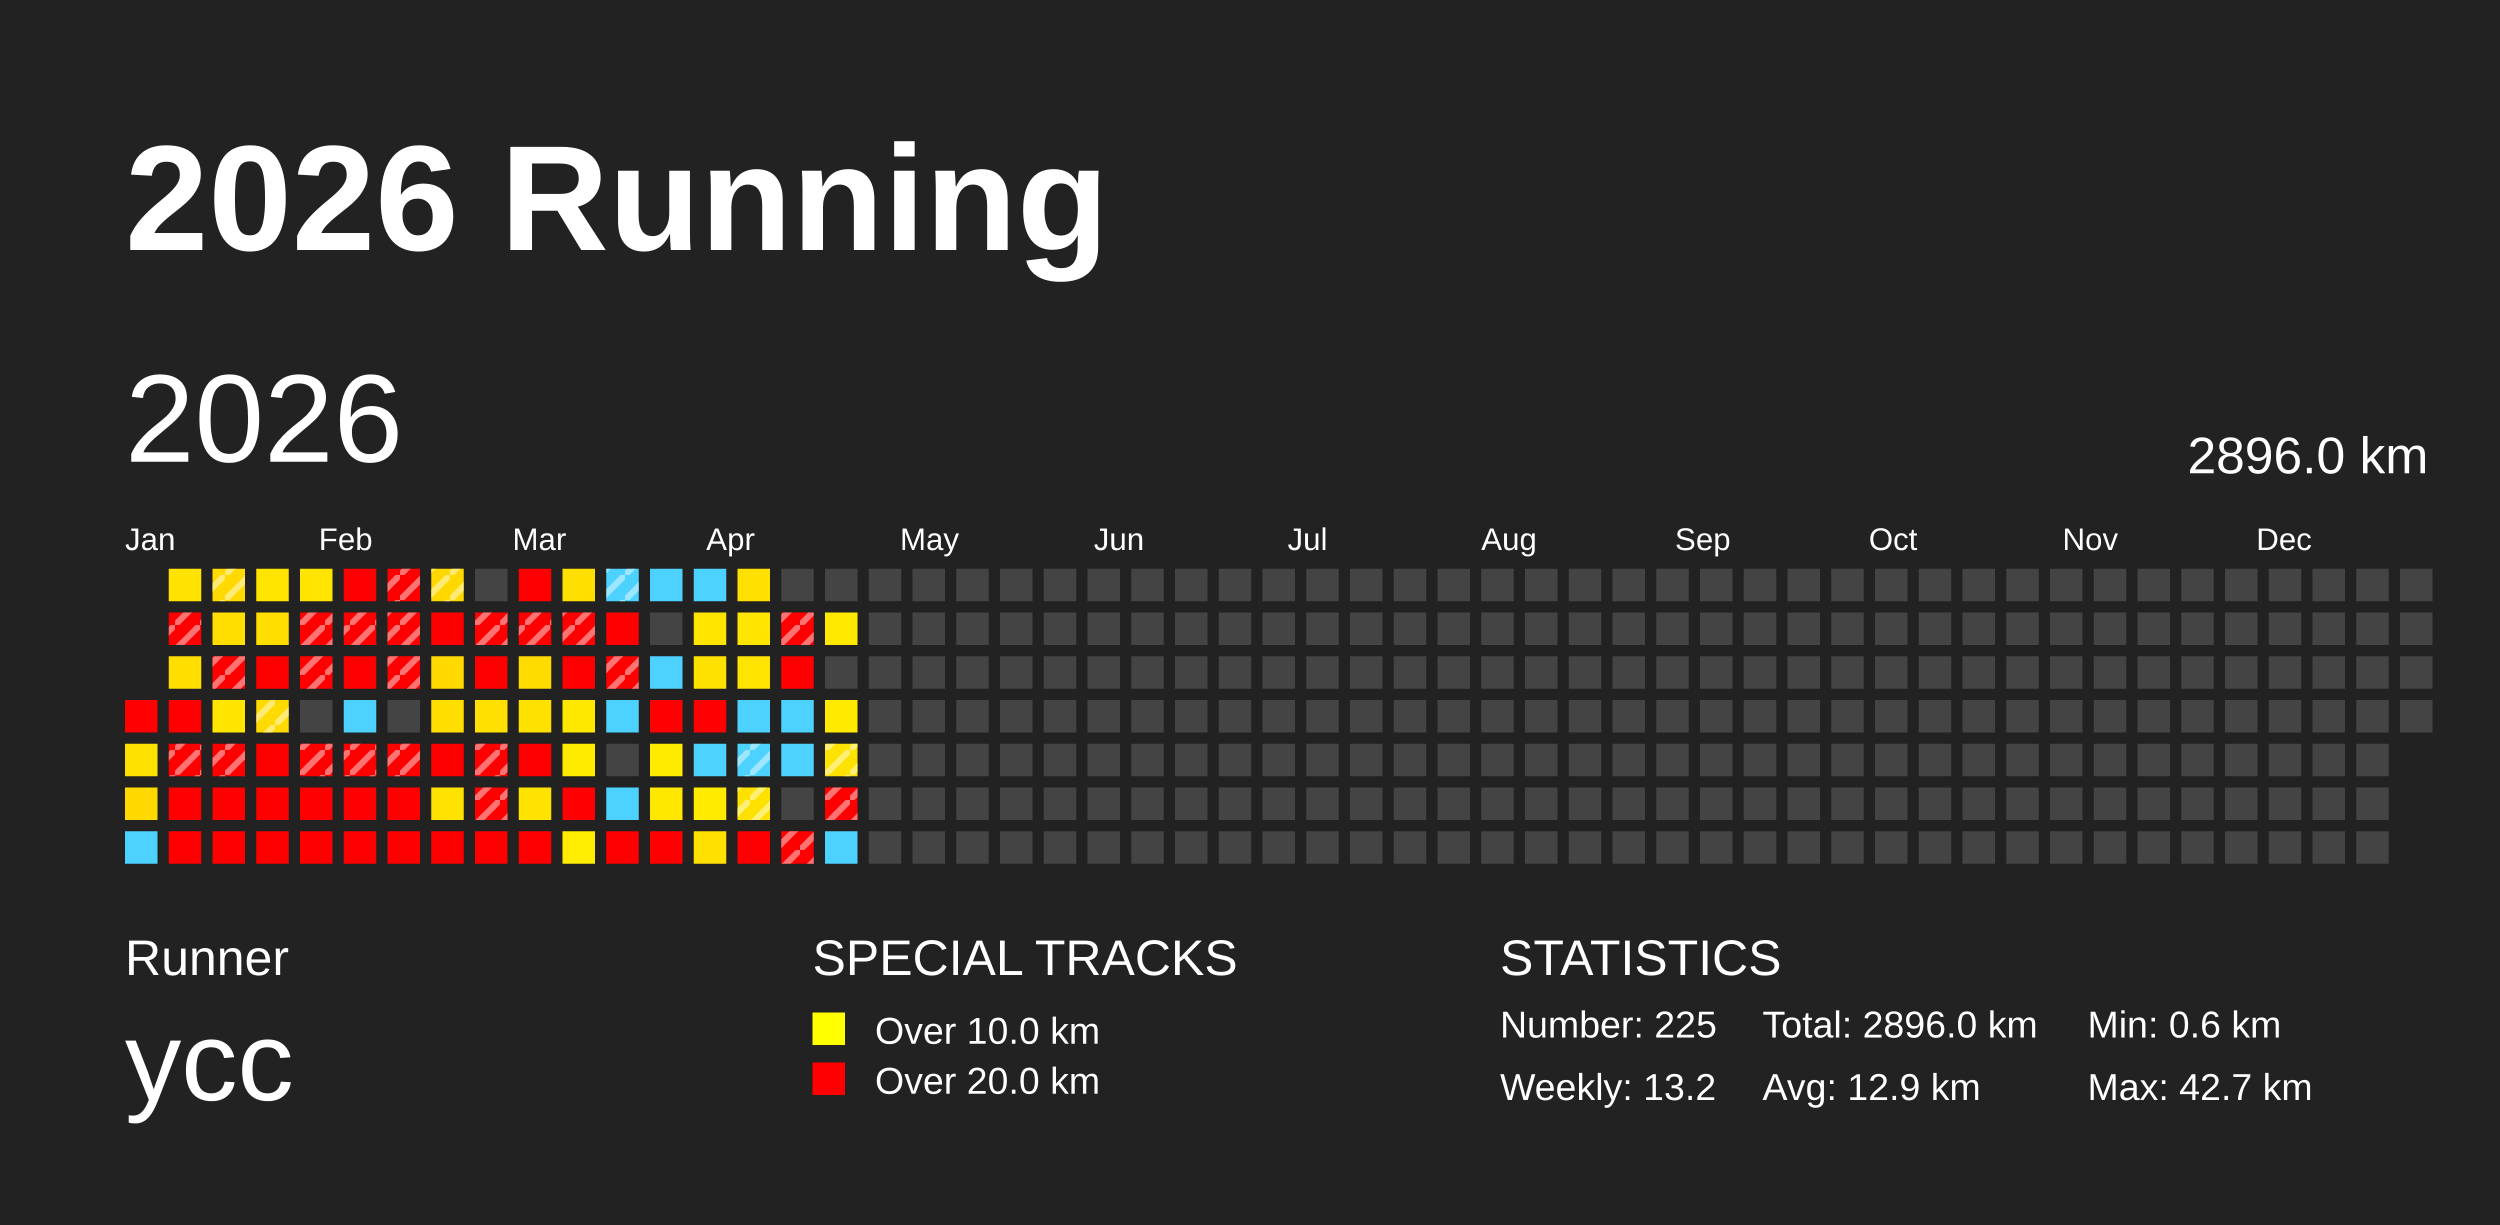
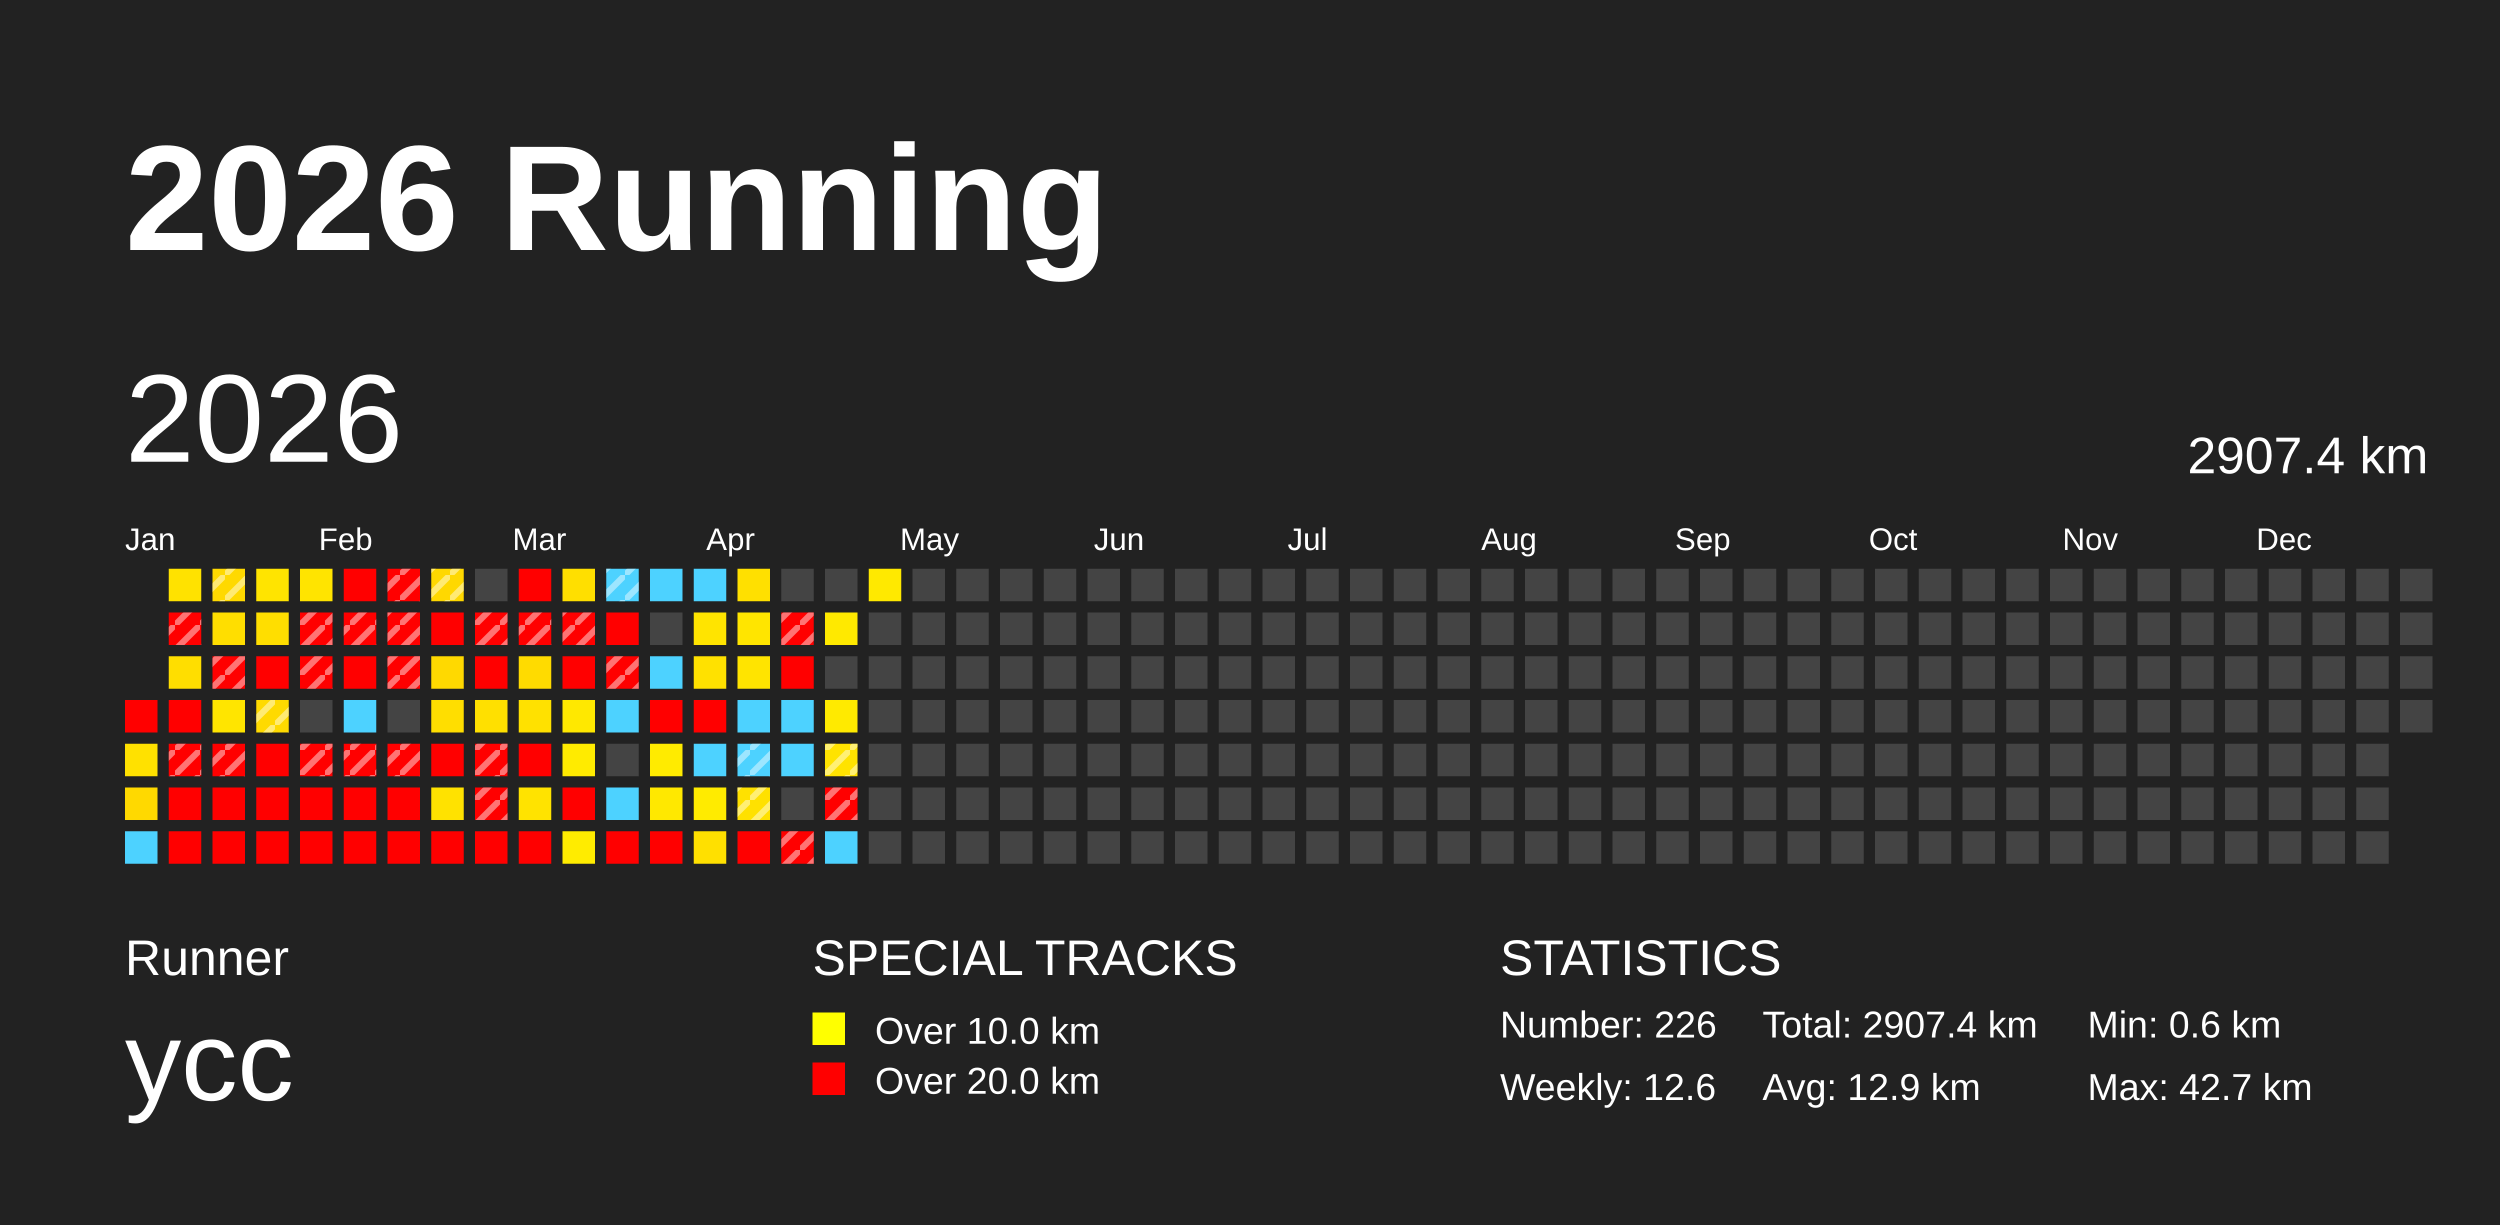
<svg xmlns="http://www.w3.org/2000/svg" baseProfile="full" height="98mm" version="1.1" viewBox="0,0,200,98" width="200mm">
  <defs>
    <pattern height="2" id="indoor-stripe" patternUnits="userSpaceOnUse" width="2">
      <line stroke="white" stroke-opacity="0.45" stroke-width="0.5" x1="0" x2="2" y1="2" y2="0" />
    </pattern>
  </defs>
  <rect fill="#222222" height="98" width="200" x="0" y="0" />
  <text fill="#FFFFFF" style="font-size:12px; font-family:Arial; font-weight:bold;" x="10" y="20">2026 Running</text>
  <text fill="#FFFFFF" style="font-size:4px; font-family:Arial" x="10" y="78">Runner</text>
  <text fill="#FFFFFF" style="font-size:9px; font-family:Arial" x="10" y="88">ycc</text>
  <text fill="#FFFFFF" style="font-size:4px; font-family:Arial" x="65" y="78">SPECIAL TRACKS</text>
  <rect fill="yellow" height="2.6" width="2.6" x="65" y="81" />
  <text fill="#FFFFFF" style="font-size:3px; font-family:Arial" x="70" y="83.5">Over 10.0 km</text>
  <rect fill="red" height="2.6" width="2.6" x="65" y="85" />
  <text fill="#FFFFFF" style="font-size:3px; font-family:Arial" x="70" y="87.5">Over 20.0 km</text>
  <text fill="#FFFFFF" style="font-size:4px; font-family:Arial" x="120" y="78">STATISTICS</text>
-   <text fill="#FFFFFF" style="font-size:3px; font-family:Arial" x="120" y="83">Number: 225</text>
-   <text fill="#FFFFFF" style="font-size:3px; font-family:Arial" x="120" y="88">Weekly: 13.2</text>
-   <text fill="#FFFFFF" style="font-size:3px; font-family:Arial" x="141" y="83">Total: 2896.0 km</text>
+   <text fill="#FFFFFF" style="font-size:3px; font-family:Arial" x="120" y="83">Number: 226</text>
+   <text fill="#FFFFFF" style="font-size:3px; font-family:Arial" x="120" y="88">Weekly: 12.6</text>
+   <text fill="#FFFFFF" style="font-size:3px; font-family:Arial" x="141" y="83">Total: 2907.4 km</text>
  <text fill="#FFFFFF" style="font-size:3px; font-family:Arial" x="141" y="88">Avg: 12.9 km</text>
  <text fill="#FFFFFF" style="font-size:3px; font-family:Arial" x="167" y="83">Min: 0.6 km</text>
  <text fill="#FFFFFF" style="font-size:3px; font-family:Arial" x="167" y="88">Max: 42.7 km</text>
  <text dominant-baseline="hanging" fill="#FFFFFF" style="font-size:10.0px; font-family:Arial;" x="10" y="30">2026</text>
-   <text dominant-baseline="hanging" fill="#FFFFFF" style="font-size:4.125px; font-family:Arial;" x="175" y="35">2896.0 km</text>
+   <text dominant-baseline="hanging" fill="#FFFFFF" style="font-size:4.125px; font-family:Arial;" x="175" y="35">2907.4 km</text>
  <text fill="#FFFFFF" style="font-size:2.5px; font-family:Arial" x="10.0" y="44">Jan</text>
  <text fill="#FFFFFF" style="font-size:2.5px; font-family:Arial" x="25.5" y="44">Feb</text>
  <text fill="#FFFFFF" style="font-size:2.5px; font-family:Arial" x="41.0" y="44">Mar</text>
  <text fill="#FFFFFF" style="font-size:2.5px; font-family:Arial" x="56.5" y="44">Apr</text>
  <text fill="#FFFFFF" style="font-size:2.5px; font-family:Arial" x="72.0" y="44">May</text>
  <text fill="#FFFFFF" style="font-size:2.5px; font-family:Arial" x="87.5" y="44">Jun</text>
  <text fill="#FFFFFF" style="font-size:2.5px; font-family:Arial" x="103.0" y="44">Jul</text>
  <text fill="#FFFFFF" style="font-size:2.5px; font-family:Arial" x="118.5" y="44">Aug</text>
  <text fill="#FFFFFF" style="font-size:2.5px; font-family:Arial" x="134.0" y="44">Sep</text>
  <text fill="#FFFFFF" style="font-size:2.5px; font-family:Arial" x="149.5" y="44">Oct</text>
  <text fill="#FFFFFF" style="font-size:2.5px; font-family:Arial" x="165.0" y="44">Nov</text>
  <text fill="#FFFFFF" style="font-size:2.5px; font-family:Arial" x="180.5" y="44">Dec</text>
  <rect fill="red" height="2.6" width="2.6" x="10.0" y="56.0" />
  <rect fill="#ffe100" height="2.6" width="2.6" x="10.0" y="59.5" />
  <rect fill="#ffd900" height="2.6" width="2.6" x="10.0" y="63.0" />
  <rect fill="#4dd2ff" height="2.6" width="2.6" x="10.0" y="66.5" />
  <rect fill="#ffe200" height="2.6" width="2.6" x="13.5" y="45.5" />
  <rect fill="red" height="2.6" width="2.6" x="13.5" y="49.0" />
  <rect fill="url(#indoor-stripe)" height="2.6" width="2.6" x="13.5" y="49.0" />
  <rect fill="#ffde00" height="2.6" width="2.6" x="13.5" y="52.5" />
  <rect fill="red" height="2.6" width="2.6" x="13.5" y="56.0" />
  <rect fill="red" height="2.6" width="2.6" x="13.5" y="59.5" />
  <rect fill="url(#indoor-stripe)" height="2.6" width="2.6" x="13.5" y="59.5" />
  <rect fill="red" height="2.6" width="2.6" x="13.5" y="63.0" />
  <rect fill="red" height="2.6" width="2.6" x="13.5" y="66.5" />
  <rect fill="#ffd900" height="2.6" width="2.6" x="17.0" y="45.5" />
  <rect fill="url(#indoor-stripe)" height="2.6" width="2.6" x="17.0" y="45.5" />
  <rect fill="#ffde00" height="2.6" width="2.6" x="17.0" y="49.0" />
  <rect fill="red" height="2.6" width="2.6" x="17.0" y="52.5" />
  <rect fill="url(#indoor-stripe)" height="2.6" width="2.6" x="17.0" y="52.5" />
  <rect fill="#ffe500" height="2.6" width="2.6" x="17.0" y="56.0" />
  <rect fill="red" height="2.6" width="2.6" x="17.0" y="59.5" />
  <rect fill="url(#indoor-stripe)" height="2.6" width="2.6" x="17.0" y="59.5" />
  <rect fill="red" height="2.6" width="2.6" x="17.0" y="63.0" />
  <rect fill="red" height="2.6" width="2.6" x="17.0" y="66.5" />
  <rect fill="#ffe400" height="2.6" width="2.6" x="20.5" y="45.5" />
  <rect fill="#ffde00" height="2.6" width="2.6" x="20.5" y="49.0" />
  <rect fill="red" height="2.6" width="2.6" x="20.5" y="52.5" />
  <rect fill="#ffda00" height="2.6" width="2.6" x="20.5" y="56.0" />
  <rect fill="url(#indoor-stripe)" height="2.6" width="2.6" x="20.5" y="56.0" />
  <rect fill="red" height="2.6" width="2.6" x="20.5" y="59.5" />
  <rect fill="red" height="2.6" width="2.6" x="20.5" y="63.0" />
  <rect fill="red" height="2.6" width="2.6" x="20.5" y="66.5" />
  <rect fill="#ffe400" height="2.6" width="2.6" x="24.0" y="45.5" />
  <rect fill="red" height="2.6" width="2.6" x="24.0" y="49.0" />
  <rect fill="url(#indoor-stripe)" height="2.6" width="2.6" x="24.0" y="49.0" />
  <rect fill="red" height="2.6" width="2.6" x="24.0" y="52.5" />
  <rect fill="url(#indoor-stripe)" height="2.6" width="2.6" x="24.0" y="52.5" />
  <rect fill="#444444" height="2.6" width="2.6" x="24.0" y="56.0" />
  <rect fill="red" height="2.6" width="2.6" x="24.0" y="59.5" />
  <rect fill="url(#indoor-stripe)" height="2.6" width="2.6" x="24.0" y="59.5" />
  <rect fill="red" height="2.6" width="2.6" x="24.0" y="63.0" />
  <rect fill="red" height="2.6" width="2.6" x="24.0" y="66.5" />
  <rect fill="red" height="2.6" width="2.6" x="27.5" y="45.5" />
  <rect fill="red" height="2.6" width="2.6" x="27.5" y="49.0" />
  <rect fill="url(#indoor-stripe)" height="2.6" width="2.6" x="27.5" y="49.0" />
  <rect fill="red" height="2.6" width="2.6" x="27.5" y="52.5" />
  <rect fill="#4dd2ff" height="2.6" width="2.6" x="27.5" y="56.0" />
  <rect fill="red" height="2.6" width="2.6" x="27.5" y="59.5" />
  <rect fill="url(#indoor-stripe)" height="2.6" width="2.6" x="27.5" y="59.5" />
  <rect fill="red" height="2.6" width="2.6" x="27.5" y="63.0" />
  <rect fill="red" height="2.6" width="2.6" x="27.5" y="66.5" />
  <rect fill="red" height="2.6" width="2.6" x="31.0" y="45.5" />
  <rect fill="url(#indoor-stripe)" height="2.6" width="2.6" x="31.0" y="45.5" />
  <rect fill="red" height="2.6" width="2.6" x="31.0" y="49.0" />
  <rect fill="url(#indoor-stripe)" height="2.6" width="2.6" x="31.0" y="49.0" />
  <rect fill="red" height="2.6" width="2.6" x="31.0" y="52.5" />
  <rect fill="url(#indoor-stripe)" height="2.6" width="2.6" x="31.0" y="52.5" />
  <rect fill="#444444" height="2.6" width="2.6" x="31.0" y="56.0" />
  <rect fill="red" height="2.6" width="2.6" x="31.0" y="59.5" />
  <rect fill="url(#indoor-stripe)" height="2.6" width="2.6" x="31.0" y="59.5" />
  <rect fill="red" height="2.6" width="2.6" x="31.0" y="63.0" />
  <rect fill="red" height="2.6" width="2.6" x="31.0" y="66.5" />
  <rect fill="#ffd800" height="2.6" width="2.6" x="34.5" y="45.5" />
  <rect fill="url(#indoor-stripe)" height="2.6" width="2.6" x="34.5" y="45.5" />
  <rect fill="red" height="2.6" width="2.6" x="34.5" y="49.0" />
  <rect fill="#ffd900" height="2.6" width="2.6" x="34.5" y="52.5" />
  <rect fill="#ffde00" height="2.6" width="2.6" x="34.5" y="56.0" />
  <rect fill="red" height="2.6" width="2.6" x="34.5" y="59.5" />
  <rect fill="#ffe200" height="2.6" width="2.6" x="34.5" y="63.0" />
  <rect fill="red" height="2.6" width="2.6" x="34.5" y="66.5" />
  <rect fill="#444444" height="2.6" width="2.6" x="38.0" y="45.5" />
  <rect fill="red" height="2.6" width="2.6" x="38.0" y="49.0" />
  <rect fill="url(#indoor-stripe)" height="2.6" width="2.6" x="38.0" y="49.0" />
  <rect fill="red" height="2.6" width="2.6" x="38.0" y="52.5" />
  <rect fill="#ffe000" height="2.6" width="2.6" x="38.0" y="56.0" />
  <rect fill="red" height="2.6" width="2.6" x="38.0" y="59.5" />
  <rect fill="url(#indoor-stripe)" height="2.6" width="2.6" x="38.0" y="59.5" />
  <rect fill="red" height="2.6" width="2.6" x="38.0" y="63.0" />
  <rect fill="url(#indoor-stripe)" height="2.6" width="2.6" x="38.0" y="63.0" />
  <rect fill="red" height="2.6" width="2.6" x="38.0" y="66.5" />
  <rect fill="red" height="2.6" width="2.6" x="41.5" y="45.5" />
  <rect fill="red" height="2.6" width="2.6" x="41.5" y="49.0" />
  <rect fill="url(#indoor-stripe)" height="2.6" width="2.6" x="41.5" y="49.0" />
  <rect fill="#ffdb00" height="2.6" width="2.6" x="41.5" y="52.5" />
  <rect fill="#ffe100" height="2.6" width="2.6" x="41.5" y="56.0" />
  <rect fill="red" height="2.6" width="2.6" x="41.5" y="59.5" />
  <rect fill="#ffe300" height="2.6" width="2.6" x="41.5" y="63.0" />
  <rect fill="red" height="2.6" width="2.6" x="41.5" y="66.5" />
  <rect fill="#ffdf00" height="2.6" width="2.6" x="45.0" y="45.5" />
  <rect fill="red" height="2.6" width="2.6" x="45.0" y="49.0" />
  <rect fill="url(#indoor-stripe)" height="2.6" width="2.6" x="45.0" y="49.0" />
  <rect fill="red" height="2.6" width="2.6" x="45.0" y="52.5" />
  <rect fill="#ffe800" height="2.6" width="2.6" x="45.0" y="56.0" />
  <rect fill="#ffeb00" height="2.6" width="2.6" x="45.0" y="59.5" />
  <rect fill="red" height="2.6" width="2.6" x="45.0" y="63.0" />
  <rect fill="#ffec00" height="2.6" width="2.6" x="45.0" y="66.5" />
  <rect fill="#4dd2ff" height="2.6" width="2.6" x="48.5" y="45.5" />
  <rect fill="url(#indoor-stripe)" height="2.6" width="2.6" x="48.5" y="45.5" />
  <rect fill="red" height="2.6" width="2.6" x="48.5" y="49.0" />
  <rect fill="red" height="2.6" width="2.6" x="48.5" y="52.5" />
  <rect fill="url(#indoor-stripe)" height="2.6" width="2.6" x="48.5" y="52.5" />
  <rect fill="#4dd2ff" height="2.6" width="2.6" x="48.5" y="56.0" />
  <rect fill="#444444" height="2.6" width="2.6" x="48.5" y="59.5" />
  <rect fill="#4dd2ff" height="2.6" width="2.6" x="48.5" y="63.0" />
  <rect fill="red" height="2.6" width="2.6" x="48.5" y="66.5" />
  <rect fill="#4dd2ff" height="2.6" width="2.6" x="52.0" y="45.5" />
  <rect fill="#444444" height="2.6" width="2.6" x="52.0" y="49.0" />
  <rect fill="#4dd2ff" height="2.6" width="2.6" x="52.0" y="52.5" />
  <rect fill="red" height="2.6" width="2.6" x="52.0" y="56.0" />
  <rect fill="#ffeb00" height="2.6" width="2.6" x="52.0" y="59.5" />
  <rect fill="#ffe800" height="2.6" width="2.6" x="52.0" y="63.0" />
  <rect fill="red" height="2.6" width="2.6" x="52.0" y="66.5" />
  <rect fill="#4dd2ff" height="2.6" width="2.6" x="55.5" y="45.5" />
  <rect fill="#ffe400" height="2.6" width="2.6" x="55.5" y="49.0" />
  <rect fill="#ffe100" height="2.6" width="2.6" x="55.5" y="52.5" />
  <rect fill="red" height="2.6" width="2.6" x="55.5" y="56.0" />
  <rect fill="#4dd2ff" height="2.6" width="2.6" x="55.5" y="59.5" />
  <rect fill="#ffeb00" height="2.6" width="2.6" x="55.5" y="63.0" />
  <rect fill="#ffe000" height="2.6" width="2.6" x="55.5" y="66.5" />
  <rect fill="#ffe000" height="2.6" width="2.6" x="59.0" y="45.5" />
  <rect fill="#ffe500" height="2.6" width="2.6" x="59.0" y="49.0" />
  <rect fill="#ffe400" height="2.6" width="2.6" x="59.0" y="52.5" />
  <rect fill="#4dd2ff" height="2.6" width="2.6" x="59.0" y="56.0" />
  <rect fill="#4dd2ff" height="2.6" width="2.6" x="59.0" y="59.5" />
  <rect fill="url(#indoor-stripe)" height="2.6" width="2.6" x="59.0" y="59.5" />
  <rect fill="#ffe100" height="2.6" width="2.6" x="59.0" y="63.0" />
  <rect fill="url(#indoor-stripe)" height="2.6" width="2.6" x="59.0" y="63.0" />
  <rect fill="red" height="2.6" width="2.6" x="59.0" y="66.5" />
  <rect fill="#444444" height="2.6" width="2.6" x="62.5" y="45.5" />
  <rect fill="red" height="2.6" width="2.6" x="62.5" y="49.0" />
  <rect fill="url(#indoor-stripe)" height="2.6" width="2.6" x="62.5" y="49.0" />
  <rect fill="red" height="2.6" width="2.6" x="62.5" y="52.5" />
  <rect fill="#4dd2ff" height="2.6" width="2.6" x="62.5" y="56.0" />
  <rect fill="#4dd2ff" height="2.6" width="2.6" x="62.5" y="59.5" />
  <rect fill="#444444" height="2.6" width="2.6" x="62.5" y="63.0" />
  <rect fill="red" height="2.6" width="2.6" x="62.5" y="66.5" />
  <rect fill="url(#indoor-stripe)" height="2.6" width="2.6" x="62.5" y="66.5" />
  <rect fill="#444444" height="2.6" width="2.6" x="66.0" y="45.5" />
  <rect fill="#ffe900" height="2.6" width="2.6" x="66.0" y="49.0" />
  <rect fill="#444444" height="2.6" width="2.6" x="66.0" y="52.5" />
  <rect fill="#ffea00" height="2.6" width="2.6" x="66.0" y="56.0" />
  <rect fill="#ffe300" height="2.6" width="2.6" x="66.0" y="59.5" />
  <rect fill="url(#indoor-stripe)" height="2.6" width="2.6" x="66.0" y="59.5" />
  <rect fill="red" height="2.6" width="2.6" x="66.0" y="63.0" />
  <rect fill="url(#indoor-stripe)" height="2.6" width="2.6" x="66.0" y="63.0" />
  <rect fill="#4dd2ff" height="2.6" width="2.6" x="66.0" y="66.5" />
-   <rect fill="#444444" height="2.6" width="2.6" x="69.5" y="45.5" />
+   <rect fill="#ffe900" height="2.6" width="2.6" x="69.5" y="45.5" />
  <rect fill="#444444" height="2.6" width="2.6" x="69.5" y="49.0" />
  <rect fill="#444444" height="2.6" width="2.6" x="69.5" y="52.5" />
  <rect fill="#444444" height="2.6" width="2.6" x="69.5" y="56.0" />
  <rect fill="#444444" height="2.6" width="2.6" x="69.5" y="59.5" />
  <rect fill="#444444" height="2.6" width="2.6" x="69.5" y="63.0" />
  <rect fill="#444444" height="2.6" width="2.6" x="69.5" y="66.5" />
  <rect fill="#444444" height="2.6" width="2.6" x="73.0" y="45.5" />
  <rect fill="#444444" height="2.6" width="2.6" x="73.0" y="49.0" />
  <rect fill="#444444" height="2.6" width="2.6" x="73.0" y="52.5" />
  <rect fill="#444444" height="2.6" width="2.6" x="73.0" y="56.0" />
  <rect fill="#444444" height="2.6" width="2.6" x="73.0" y="59.5" />
  <rect fill="#444444" height="2.6" width="2.6" x="73.0" y="63.0" />
  <rect fill="#444444" height="2.6" width="2.6" x="73.0" y="66.5" />
  <rect fill="#444444" height="2.6" width="2.6" x="76.5" y="45.5" />
  <rect fill="#444444" height="2.6" width="2.6" x="76.5" y="49.0" />
  <rect fill="#444444" height="2.6" width="2.6" x="76.5" y="52.5" />
  <rect fill="#444444" height="2.6" width="2.6" x="76.5" y="56.0" />
  <rect fill="#444444" height="2.6" width="2.6" x="76.5" y="59.5" />
  <rect fill="#444444" height="2.6" width="2.6" x="76.5" y="63.0" />
  <rect fill="#444444" height="2.6" width="2.6" x="76.5" y="66.5" />
  <rect fill="#444444" height="2.6" width="2.6" x="80.0" y="45.5" />
  <rect fill="#444444" height="2.6" width="2.6" x="80.0" y="49.0" />
  <rect fill="#444444" height="2.6" width="2.6" x="80.0" y="52.5" />
  <rect fill="#444444" height="2.6" width="2.6" x="80.0" y="56.0" />
  <rect fill="#444444" height="2.6" width="2.6" x="80.0" y="59.5" />
  <rect fill="#444444" height="2.6" width="2.6" x="80.0" y="63.0" />
  <rect fill="#444444" height="2.6" width="2.6" x="80.0" y="66.5" />
  <rect fill="#444444" height="2.6" width="2.6" x="83.5" y="45.5" />
  <rect fill="#444444" height="2.6" width="2.6" x="83.5" y="49.0" />
  <rect fill="#444444" height="2.6" width="2.6" x="83.5" y="52.5" />
  <rect fill="#444444" height="2.6" width="2.6" x="83.5" y="56.0" />
  <rect fill="#444444" height="2.6" width="2.6" x="83.5" y="59.5" />
  <rect fill="#444444" height="2.6" width="2.6" x="83.5" y="63.0" />
  <rect fill="#444444" height="2.6" width="2.6" x="83.5" y="66.5" />
  <rect fill="#444444" height="2.6" width="2.6" x="87.0" y="45.5" />
  <rect fill="#444444" height="2.6" width="2.6" x="87.0" y="49.0" />
  <rect fill="#444444" height="2.6" width="2.6" x="87.0" y="52.5" />
  <rect fill="#444444" height="2.6" width="2.6" x="87.0" y="56.0" />
  <rect fill="#444444" height="2.6" width="2.6" x="87.0" y="59.5" />
  <rect fill="#444444" height="2.6" width="2.6" x="87.0" y="63.0" />
  <rect fill="#444444" height="2.6" width="2.6" x="87.0" y="66.5" />
  <rect fill="#444444" height="2.6" width="2.6" x="90.5" y="45.5" />
  <rect fill="#444444" height="2.6" width="2.6" x="90.5" y="49.0" />
  <rect fill="#444444" height="2.6" width="2.6" x="90.5" y="52.5" />
  <rect fill="#444444" height="2.6" width="2.6" x="90.5" y="56.0" />
  <rect fill="#444444" height="2.6" width="2.6" x="90.5" y="59.5" />
  <rect fill="#444444" height="2.6" width="2.6" x="90.5" y="63.0" />
  <rect fill="#444444" height="2.6" width="2.6" x="90.5" y="66.5" />
  <rect fill="#444444" height="2.6" width="2.6" x="94.0" y="45.5" />
  <rect fill="#444444" height="2.6" width="2.6" x="94.0" y="49.0" />
  <rect fill="#444444" height="2.6" width="2.6" x="94.0" y="52.5" />
  <rect fill="#444444" height="2.6" width="2.6" x="94.0" y="56.0" />
  <rect fill="#444444" height="2.6" width="2.6" x="94.0" y="59.5" />
  <rect fill="#444444" height="2.6" width="2.6" x="94.0" y="63.0" />
  <rect fill="#444444" height="2.6" width="2.6" x="94.0" y="66.5" />
  <rect fill="#444444" height="2.6" width="2.6" x="97.5" y="45.5" />
  <rect fill="#444444" height="2.6" width="2.6" x="97.5" y="49.0" />
  <rect fill="#444444" height="2.6" width="2.6" x="97.5" y="52.5" />
  <rect fill="#444444" height="2.6" width="2.6" x="97.5" y="56.0" />
  <rect fill="#444444" height="2.6" width="2.6" x="97.5" y="59.5" />
  <rect fill="#444444" height="2.6" width="2.6" x="97.5" y="63.0" />
  <rect fill="#444444" height="2.6" width="2.6" x="97.5" y="66.5" />
  <rect fill="#444444" height="2.6" width="2.6" x="101.0" y="45.5" />
  <rect fill="#444444" height="2.6" width="2.6" x="101.0" y="49.0" />
  <rect fill="#444444" height="2.6" width="2.6" x="101.0" y="52.5" />
  <rect fill="#444444" height="2.6" width="2.6" x="101.0" y="56.0" />
  <rect fill="#444444" height="2.6" width="2.6" x="101.0" y="59.5" />
  <rect fill="#444444" height="2.6" width="2.6" x="101.0" y="63.0" />
  <rect fill="#444444" height="2.6" width="2.6" x="101.0" y="66.5" />
  <rect fill="#444444" height="2.6" width="2.6" x="104.5" y="45.5" />
  <rect fill="#444444" height="2.6" width="2.6" x="104.5" y="49.0" />
  <rect fill="#444444" height="2.6" width="2.6" x="104.5" y="52.5" />
  <rect fill="#444444" height="2.6" width="2.6" x="104.5" y="56.0" />
  <rect fill="#444444" height="2.6" width="2.6" x="104.5" y="59.5" />
  <rect fill="#444444" height="2.6" width="2.6" x="104.5" y="63.0" />
  <rect fill="#444444" height="2.6" width="2.6" x="104.5" y="66.5" />
  <rect fill="#444444" height="2.6" width="2.6" x="108.0" y="45.5" />
  <rect fill="#444444" height="2.6" width="2.6" x="108.0" y="49.0" />
  <rect fill="#444444" height="2.6" width="2.6" x="108.0" y="52.5" />
  <rect fill="#444444" height="2.6" width="2.6" x="108.0" y="56.0" />
  <rect fill="#444444" height="2.6" width="2.6" x="108.0" y="59.5" />
  <rect fill="#444444" height="2.6" width="2.6" x="108.0" y="63.0" />
  <rect fill="#444444" height="2.6" width="2.6" x="108.0" y="66.5" />
  <rect fill="#444444" height="2.6" width="2.6" x="111.5" y="45.5" />
  <rect fill="#444444" height="2.6" width="2.6" x="111.5" y="49.0" />
  <rect fill="#444444" height="2.6" width="2.6" x="111.5" y="52.5" />
  <rect fill="#444444" height="2.6" width="2.6" x="111.5" y="56.0" />
  <rect fill="#444444" height="2.6" width="2.6" x="111.5" y="59.5" />
  <rect fill="#444444" height="2.6" width="2.6" x="111.5" y="63.0" />
  <rect fill="#444444" height="2.6" width="2.6" x="111.5" y="66.5" />
  <rect fill="#444444" height="2.6" width="2.6" x="115.0" y="45.5" />
  <rect fill="#444444" height="2.6" width="2.6" x="115.0" y="49.0" />
  <rect fill="#444444" height="2.6" width="2.6" x="115.0" y="52.5" />
  <rect fill="#444444" height="2.6" width="2.6" x="115.0" y="56.0" />
  <rect fill="#444444" height="2.6" width="2.6" x="115.0" y="59.5" />
  <rect fill="#444444" height="2.6" width="2.6" x="115.0" y="63.0" />
  <rect fill="#444444" height="2.6" width="2.6" x="115.0" y="66.5" />
  <rect fill="#444444" height="2.6" width="2.6" x="118.5" y="45.5" />
  <rect fill="#444444" height="2.6" width="2.6" x="118.5" y="49.0" />
  <rect fill="#444444" height="2.6" width="2.6" x="118.5" y="52.5" />
  <rect fill="#444444" height="2.6" width="2.6" x="118.5" y="56.0" />
  <rect fill="#444444" height="2.6" width="2.6" x="118.5" y="59.5" />
  <rect fill="#444444" height="2.6" width="2.6" x="118.5" y="63.0" />
  <rect fill="#444444" height="2.6" width="2.6" x="118.5" y="66.5" />
  <rect fill="#444444" height="2.6" width="2.6" x="122.0" y="45.5" />
  <rect fill="#444444" height="2.6" width="2.6" x="122.0" y="49.0" />
  <rect fill="#444444" height="2.6" width="2.6" x="122.0" y="52.5" />
  <rect fill="#444444" height="2.6" width="2.6" x="122.0" y="56.0" />
  <rect fill="#444444" height="2.6" width="2.6" x="122.0" y="59.5" />
  <rect fill="#444444" height="2.6" width="2.6" x="122.0" y="63.0" />
  <rect fill="#444444" height="2.6" width="2.6" x="122.0" y="66.5" />
  <rect fill="#444444" height="2.6" width="2.6" x="125.5" y="45.5" />
  <rect fill="#444444" height="2.6" width="2.6" x="125.5" y="49.0" />
  <rect fill="#444444" height="2.6" width="2.6" x="125.5" y="52.5" />
  <rect fill="#444444" height="2.6" width="2.6" x="125.5" y="56.0" />
  <rect fill="#444444" height="2.6" width="2.6" x="125.5" y="59.5" />
  <rect fill="#444444" height="2.6" width="2.6" x="125.5" y="63.0" />
  <rect fill="#444444" height="2.6" width="2.6" x="125.5" y="66.5" />
  <rect fill="#444444" height="2.6" width="2.6" x="129.0" y="45.5" />
  <rect fill="#444444" height="2.6" width="2.6" x="129.0" y="49.0" />
  <rect fill="#444444" height="2.6" width="2.6" x="129.0" y="52.5" />
  <rect fill="#444444" height="2.6" width="2.6" x="129.0" y="56.0" />
  <rect fill="#444444" height="2.6" width="2.6" x="129.0" y="59.5" />
  <rect fill="#444444" height="2.6" width="2.6" x="129.0" y="63.0" />
  <rect fill="#444444" height="2.6" width="2.6" x="129.0" y="66.5" />
  <rect fill="#444444" height="2.6" width="2.6" x="132.5" y="45.5" />
  <rect fill="#444444" height="2.6" width="2.6" x="132.5" y="49.0" />
  <rect fill="#444444" height="2.6" width="2.6" x="132.5" y="52.5" />
  <rect fill="#444444" height="2.6" width="2.6" x="132.5" y="56.0" />
  <rect fill="#444444" height="2.6" width="2.6" x="132.5" y="59.5" />
  <rect fill="#444444" height="2.6" width="2.6" x="132.5" y="63.0" />
  <rect fill="#444444" height="2.6" width="2.6" x="132.5" y="66.5" />
  <rect fill="#444444" height="2.6" width="2.6" x="136.0" y="45.5" />
  <rect fill="#444444" height="2.6" width="2.6" x="136.0" y="49.0" />
  <rect fill="#444444" height="2.6" width="2.6" x="136.0" y="52.5" />
  <rect fill="#444444" height="2.6" width="2.6" x="136.0" y="56.0" />
  <rect fill="#444444" height="2.6" width="2.6" x="136.0" y="59.5" />
  <rect fill="#444444" height="2.6" width="2.6" x="136.0" y="63.0" />
  <rect fill="#444444" height="2.6" width="2.6" x="136.0" y="66.5" />
  <rect fill="#444444" height="2.6" width="2.6" x="139.5" y="45.5" />
  <rect fill="#444444" height="2.6" width="2.6" x="139.5" y="49.0" />
  <rect fill="#444444" height="2.6" width="2.6" x="139.5" y="52.5" />
  <rect fill="#444444" height="2.6" width="2.6" x="139.5" y="56.0" />
  <rect fill="#444444" height="2.6" width="2.6" x="139.5" y="59.5" />
  <rect fill="#444444" height="2.6" width="2.6" x="139.5" y="63.0" />
  <rect fill="#444444" height="2.6" width="2.6" x="139.5" y="66.5" />
  <rect fill="#444444" height="2.6" width="2.6" x="143.0" y="45.5" />
  <rect fill="#444444" height="2.6" width="2.6" x="143.0" y="49.0" />
  <rect fill="#444444" height="2.6" width="2.6" x="143.0" y="52.5" />
  <rect fill="#444444" height="2.6" width="2.6" x="143.0" y="56.0" />
  <rect fill="#444444" height="2.6" width="2.6" x="143.0" y="59.5" />
  <rect fill="#444444" height="2.6" width="2.6" x="143.0" y="63.0" />
  <rect fill="#444444" height="2.6" width="2.6" x="143.0" y="66.5" />
  <rect fill="#444444" height="2.6" width="2.6" x="146.5" y="45.5" />
  <rect fill="#444444" height="2.6" width="2.6" x="146.5" y="49.0" />
  <rect fill="#444444" height="2.6" width="2.6" x="146.5" y="52.5" />
  <rect fill="#444444" height="2.6" width="2.6" x="146.5" y="56.0" />
  <rect fill="#444444" height="2.6" width="2.6" x="146.5" y="59.5" />
  <rect fill="#444444" height="2.6" width="2.6" x="146.5" y="63.0" />
  <rect fill="#444444" height="2.6" width="2.6" x="146.5" y="66.5" />
  <rect fill="#444444" height="2.6" width="2.6" x="150.0" y="45.5" />
  <rect fill="#444444" height="2.6" width="2.6" x="150.0" y="49.0" />
  <rect fill="#444444" height="2.6" width="2.6" x="150.0" y="52.5" />
  <rect fill="#444444" height="2.6" width="2.6" x="150.0" y="56.0" />
  <rect fill="#444444" height="2.6" width="2.6" x="150.0" y="59.5" />
  <rect fill="#444444" height="2.6" width="2.6" x="150.0" y="63.0" />
  <rect fill="#444444" height="2.6" width="2.6" x="150.0" y="66.5" />
  <rect fill="#444444" height="2.6" width="2.6" x="153.5" y="45.5" />
  <rect fill="#444444" height="2.6" width="2.6" x="153.5" y="49.0" />
  <rect fill="#444444" height="2.6" width="2.6" x="153.5" y="52.5" />
  <rect fill="#444444" height="2.6" width="2.6" x="153.5" y="56.0" />
  <rect fill="#444444" height="2.6" width="2.6" x="153.5" y="59.5" />
  <rect fill="#444444" height="2.6" width="2.6" x="153.5" y="63.0" />
  <rect fill="#444444" height="2.6" width="2.6" x="153.5" y="66.5" />
  <rect fill="#444444" height="2.6" width="2.6" x="157.0" y="45.5" />
  <rect fill="#444444" height="2.6" width="2.6" x="157.0" y="49.0" />
  <rect fill="#444444" height="2.6" width="2.6" x="157.0" y="52.5" />
  <rect fill="#444444" height="2.6" width="2.6" x="157.0" y="56.0" />
  <rect fill="#444444" height="2.6" width="2.6" x="157.0" y="59.5" />
  <rect fill="#444444" height="2.6" width="2.6" x="157.0" y="63.0" />
  <rect fill="#444444" height="2.6" width="2.6" x="157.0" y="66.5" />
  <rect fill="#444444" height="2.6" width="2.6" x="160.5" y="45.5" />
  <rect fill="#444444" height="2.6" width="2.6" x="160.5" y="49.0" />
  <rect fill="#444444" height="2.6" width="2.6" x="160.5" y="52.5" />
  <rect fill="#444444" height="2.6" width="2.6" x="160.5" y="56.0" />
  <rect fill="#444444" height="2.6" width="2.6" x="160.5" y="59.5" />
  <rect fill="#444444" height="2.6" width="2.6" x="160.5" y="63.0" />
  <rect fill="#444444" height="2.6" width="2.6" x="160.5" y="66.5" />
  <rect fill="#444444" height="2.6" width="2.6" x="164.0" y="45.5" />
  <rect fill="#444444" height="2.6" width="2.6" x="164.0" y="49.0" />
  <rect fill="#444444" height="2.6" width="2.6" x="164.0" y="52.5" />
  <rect fill="#444444" height="2.6" width="2.6" x="164.0" y="56.0" />
  <rect fill="#444444" height="2.6" width="2.6" x="164.0" y="59.5" />
  <rect fill="#444444" height="2.6" width="2.6" x="164.0" y="63.0" />
  <rect fill="#444444" height="2.6" width="2.6" x="164.0" y="66.5" />
  <rect fill="#444444" height="2.6" width="2.6" x="167.5" y="45.5" />
  <rect fill="#444444" height="2.6" width="2.6" x="167.5" y="49.0" />
  <rect fill="#444444" height="2.6" width="2.6" x="167.5" y="52.5" />
  <rect fill="#444444" height="2.6" width="2.6" x="167.5" y="56.0" />
  <rect fill="#444444" height="2.6" width="2.6" x="167.5" y="59.5" />
  <rect fill="#444444" height="2.6" width="2.6" x="167.5" y="63.0" />
  <rect fill="#444444" height="2.6" width="2.6" x="167.5" y="66.5" />
  <rect fill="#444444" height="2.6" width="2.6" x="171.0" y="45.5" />
  <rect fill="#444444" height="2.6" width="2.6" x="171.0" y="49.0" />
  <rect fill="#444444" height="2.6" width="2.6" x="171.0" y="52.5" />
  <rect fill="#444444" height="2.6" width="2.6" x="171.0" y="56.0" />
  <rect fill="#444444" height="2.6" width="2.6" x="171.0" y="59.5" />
  <rect fill="#444444" height="2.6" width="2.6" x="171.0" y="63.0" />
  <rect fill="#444444" height="2.6" width="2.6" x="171.0" y="66.5" />
  <rect fill="#444444" height="2.6" width="2.6" x="174.5" y="45.5" />
  <rect fill="#444444" height="2.6" width="2.6" x="174.5" y="49.0" />
  <rect fill="#444444" height="2.6" width="2.6" x="174.5" y="52.5" />
  <rect fill="#444444" height="2.6" width="2.6" x="174.5" y="56.0" />
  <rect fill="#444444" height="2.6" width="2.6" x="174.5" y="59.5" />
  <rect fill="#444444" height="2.6" width="2.6" x="174.5" y="63.0" />
  <rect fill="#444444" height="2.6" width="2.6" x="174.5" y="66.5" />
  <rect fill="#444444" height="2.6" width="2.6" x="178.0" y="45.5" />
  <rect fill="#444444" height="2.6" width="2.6" x="178.0" y="49.0" />
  <rect fill="#444444" height="2.6" width="2.6" x="178.0" y="52.5" />
  <rect fill="#444444" height="2.6" width="2.6" x="178.0" y="56.0" />
  <rect fill="#444444" height="2.6" width="2.6" x="178.0" y="59.5" />
  <rect fill="#444444" height="2.6" width="2.6" x="178.0" y="63.0" />
  <rect fill="#444444" height="2.6" width="2.6" x="178.0" y="66.5" />
  <rect fill="#444444" height="2.6" width="2.6" x="181.5" y="45.5" />
  <rect fill="#444444" height="2.6" width="2.6" x="181.5" y="49.0" />
  <rect fill="#444444" height="2.6" width="2.6" x="181.5" y="52.5" />
  <rect fill="#444444" height="2.6" width="2.6" x="181.5" y="56.0" />
  <rect fill="#444444" height="2.6" width="2.6" x="181.5" y="59.5" />
  <rect fill="#444444" height="2.6" width="2.6" x="181.5" y="63.0" />
  <rect fill="#444444" height="2.6" width="2.6" x="181.5" y="66.5" />
  <rect fill="#444444" height="2.6" width="2.6" x="185.0" y="45.5" />
  <rect fill="#444444" height="2.6" width="2.6" x="185.0" y="49.0" />
  <rect fill="#444444" height="2.6" width="2.6" x="185.0" y="52.5" />
  <rect fill="#444444" height="2.6" width="2.6" x="185.0" y="56.0" />
  <rect fill="#444444" height="2.6" width="2.6" x="185.0" y="59.5" />
  <rect fill="#444444" height="2.6" width="2.6" x="185.0" y="63.0" />
  <rect fill="#444444" height="2.6" width="2.6" x="185.0" y="66.5" />
  <rect fill="#444444" height="2.6" width="2.6" x="188.5" y="45.5" />
  <rect fill="#444444" height="2.6" width="2.6" x="188.5" y="49.0" />
  <rect fill="#444444" height="2.6" width="2.6" x="188.5" y="52.5" />
  <rect fill="#444444" height="2.6" width="2.6" x="188.5" y="56.0" />
  <rect fill="#444444" height="2.6" width="2.6" x="188.5" y="59.5" />
  <rect fill="#444444" height="2.6" width="2.6" x="188.5" y="63.0" />
  <rect fill="#444444" height="2.6" width="2.6" x="188.5" y="66.5" />
  <rect fill="#444444" height="2.6" width="2.6" x="192.0" y="45.5" />
  <rect fill="#444444" height="2.6" width="2.6" x="192.0" y="49.0" />
  <rect fill="#444444" height="2.6" width="2.6" x="192.0" y="52.5" />
  <rect fill="#444444" height="2.6" width="2.6" x="192.0" y="56.0" />
</svg>
